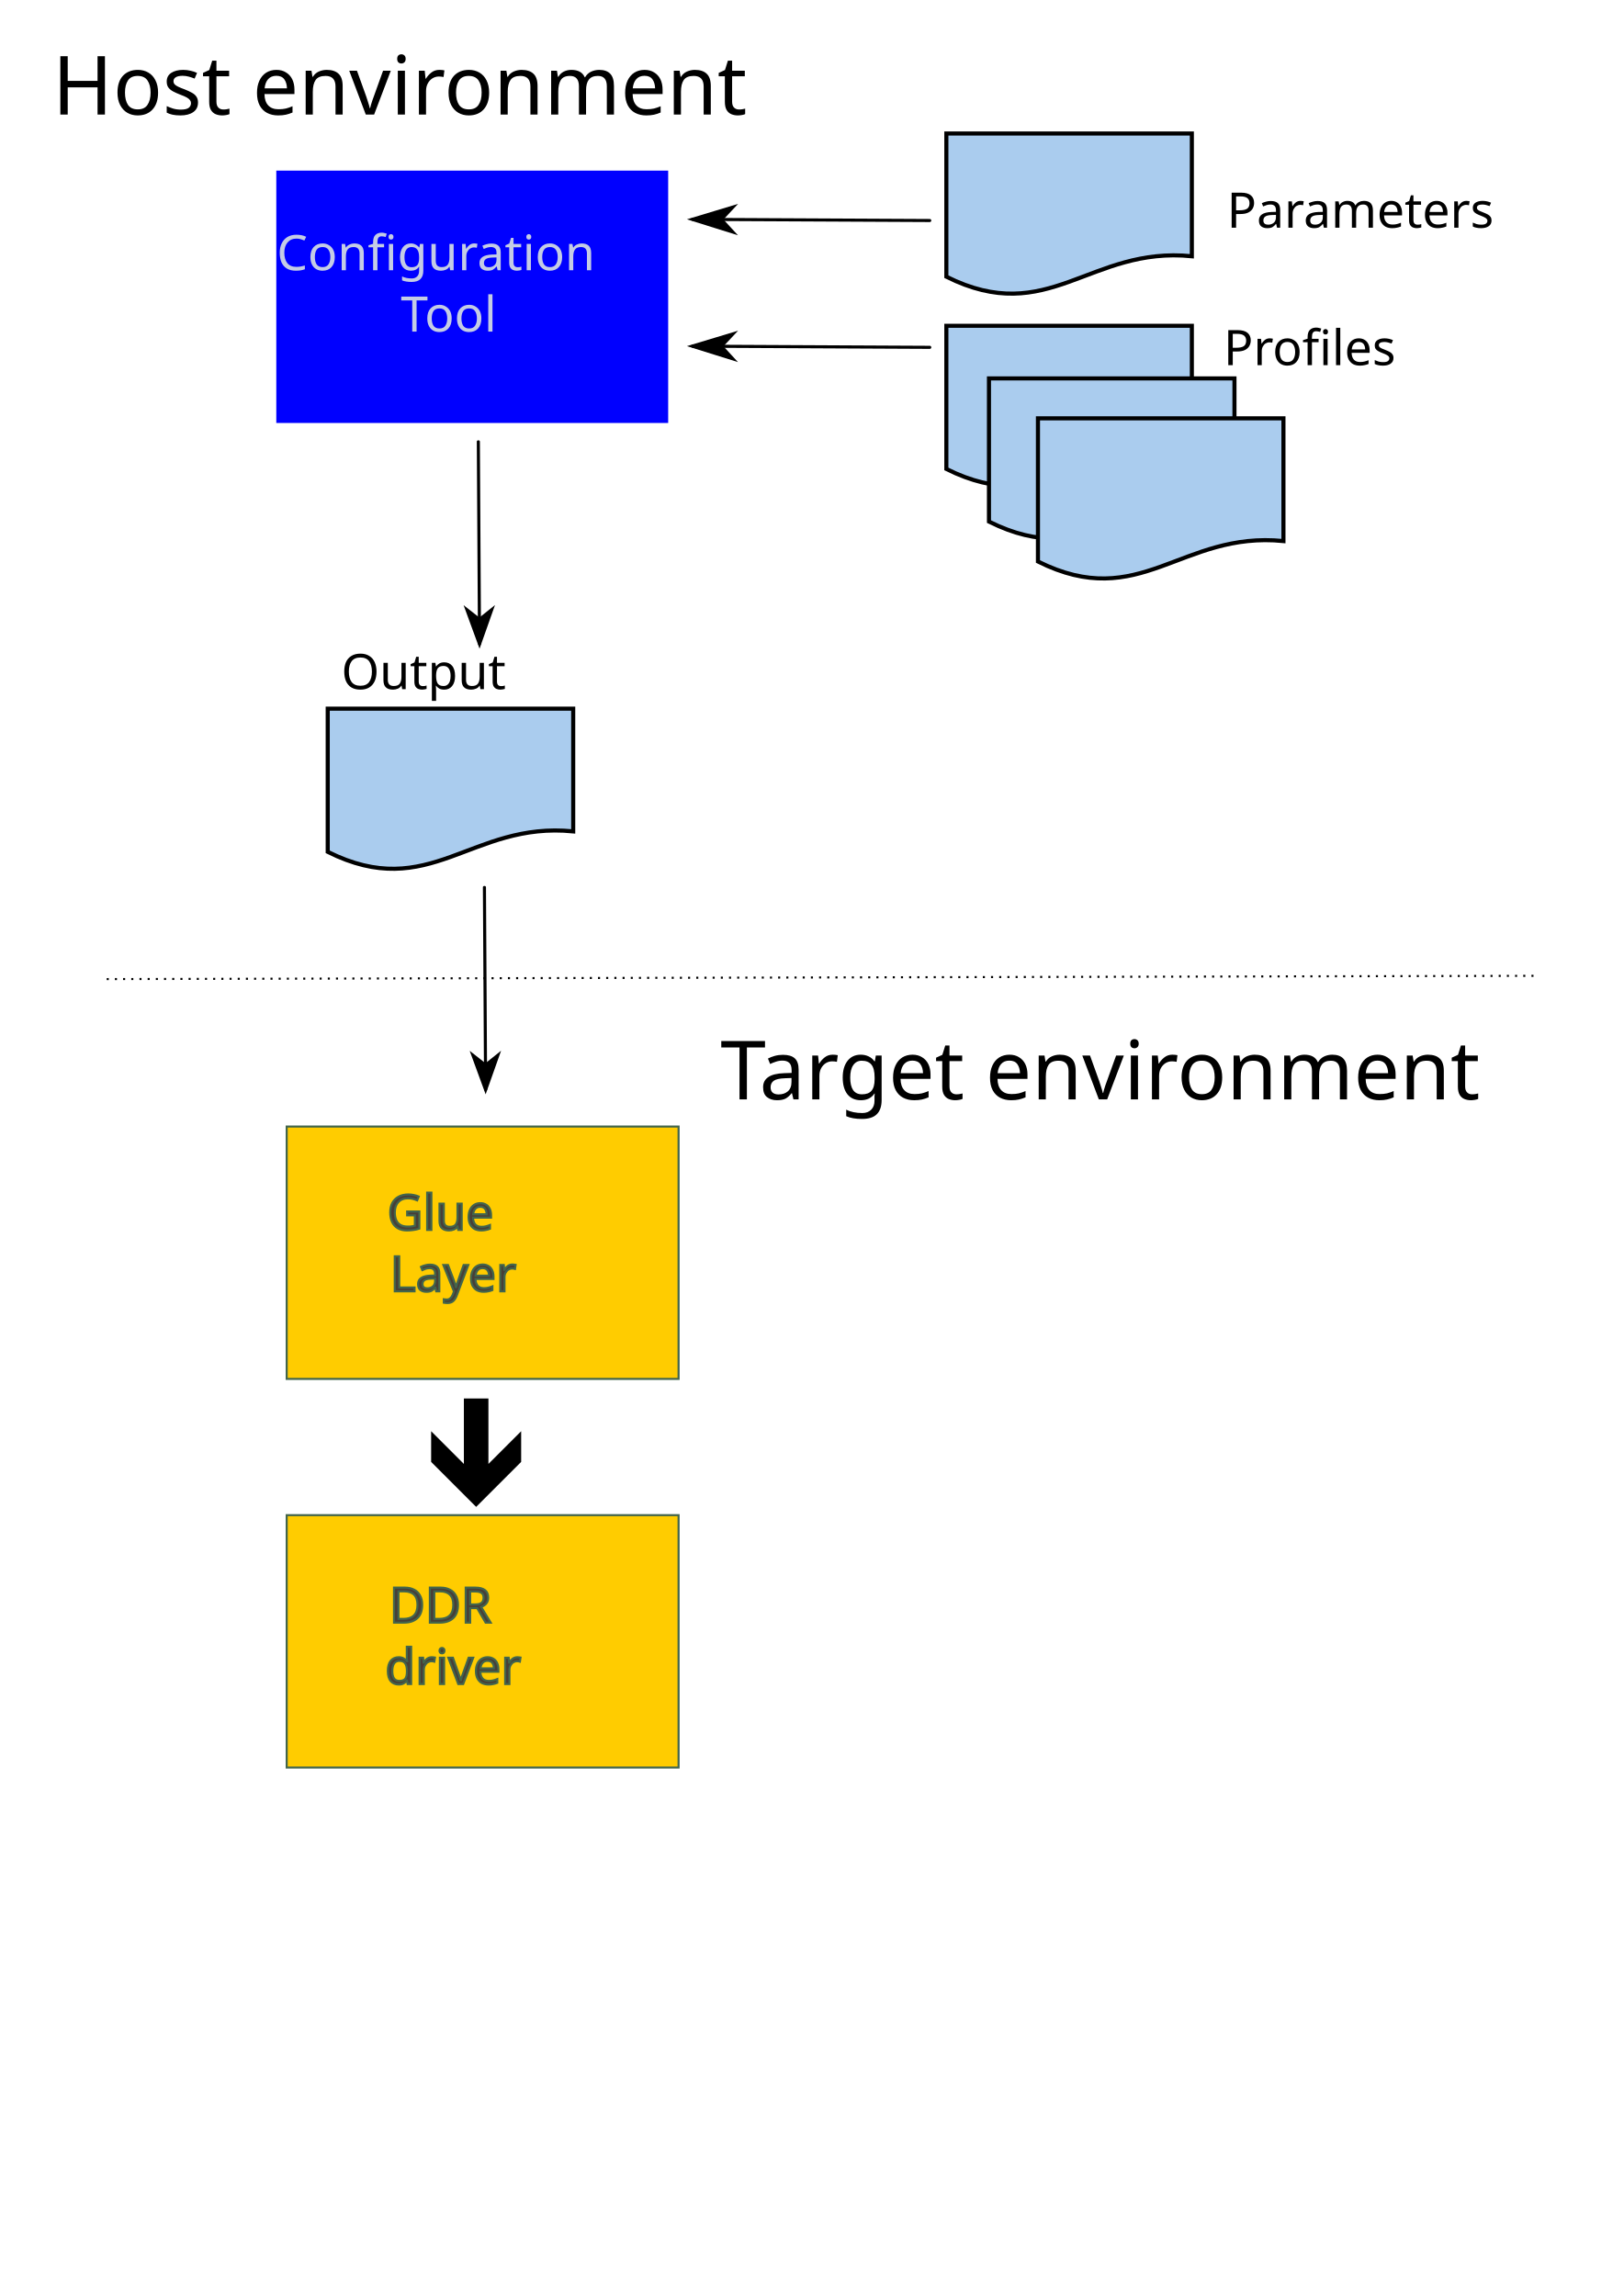
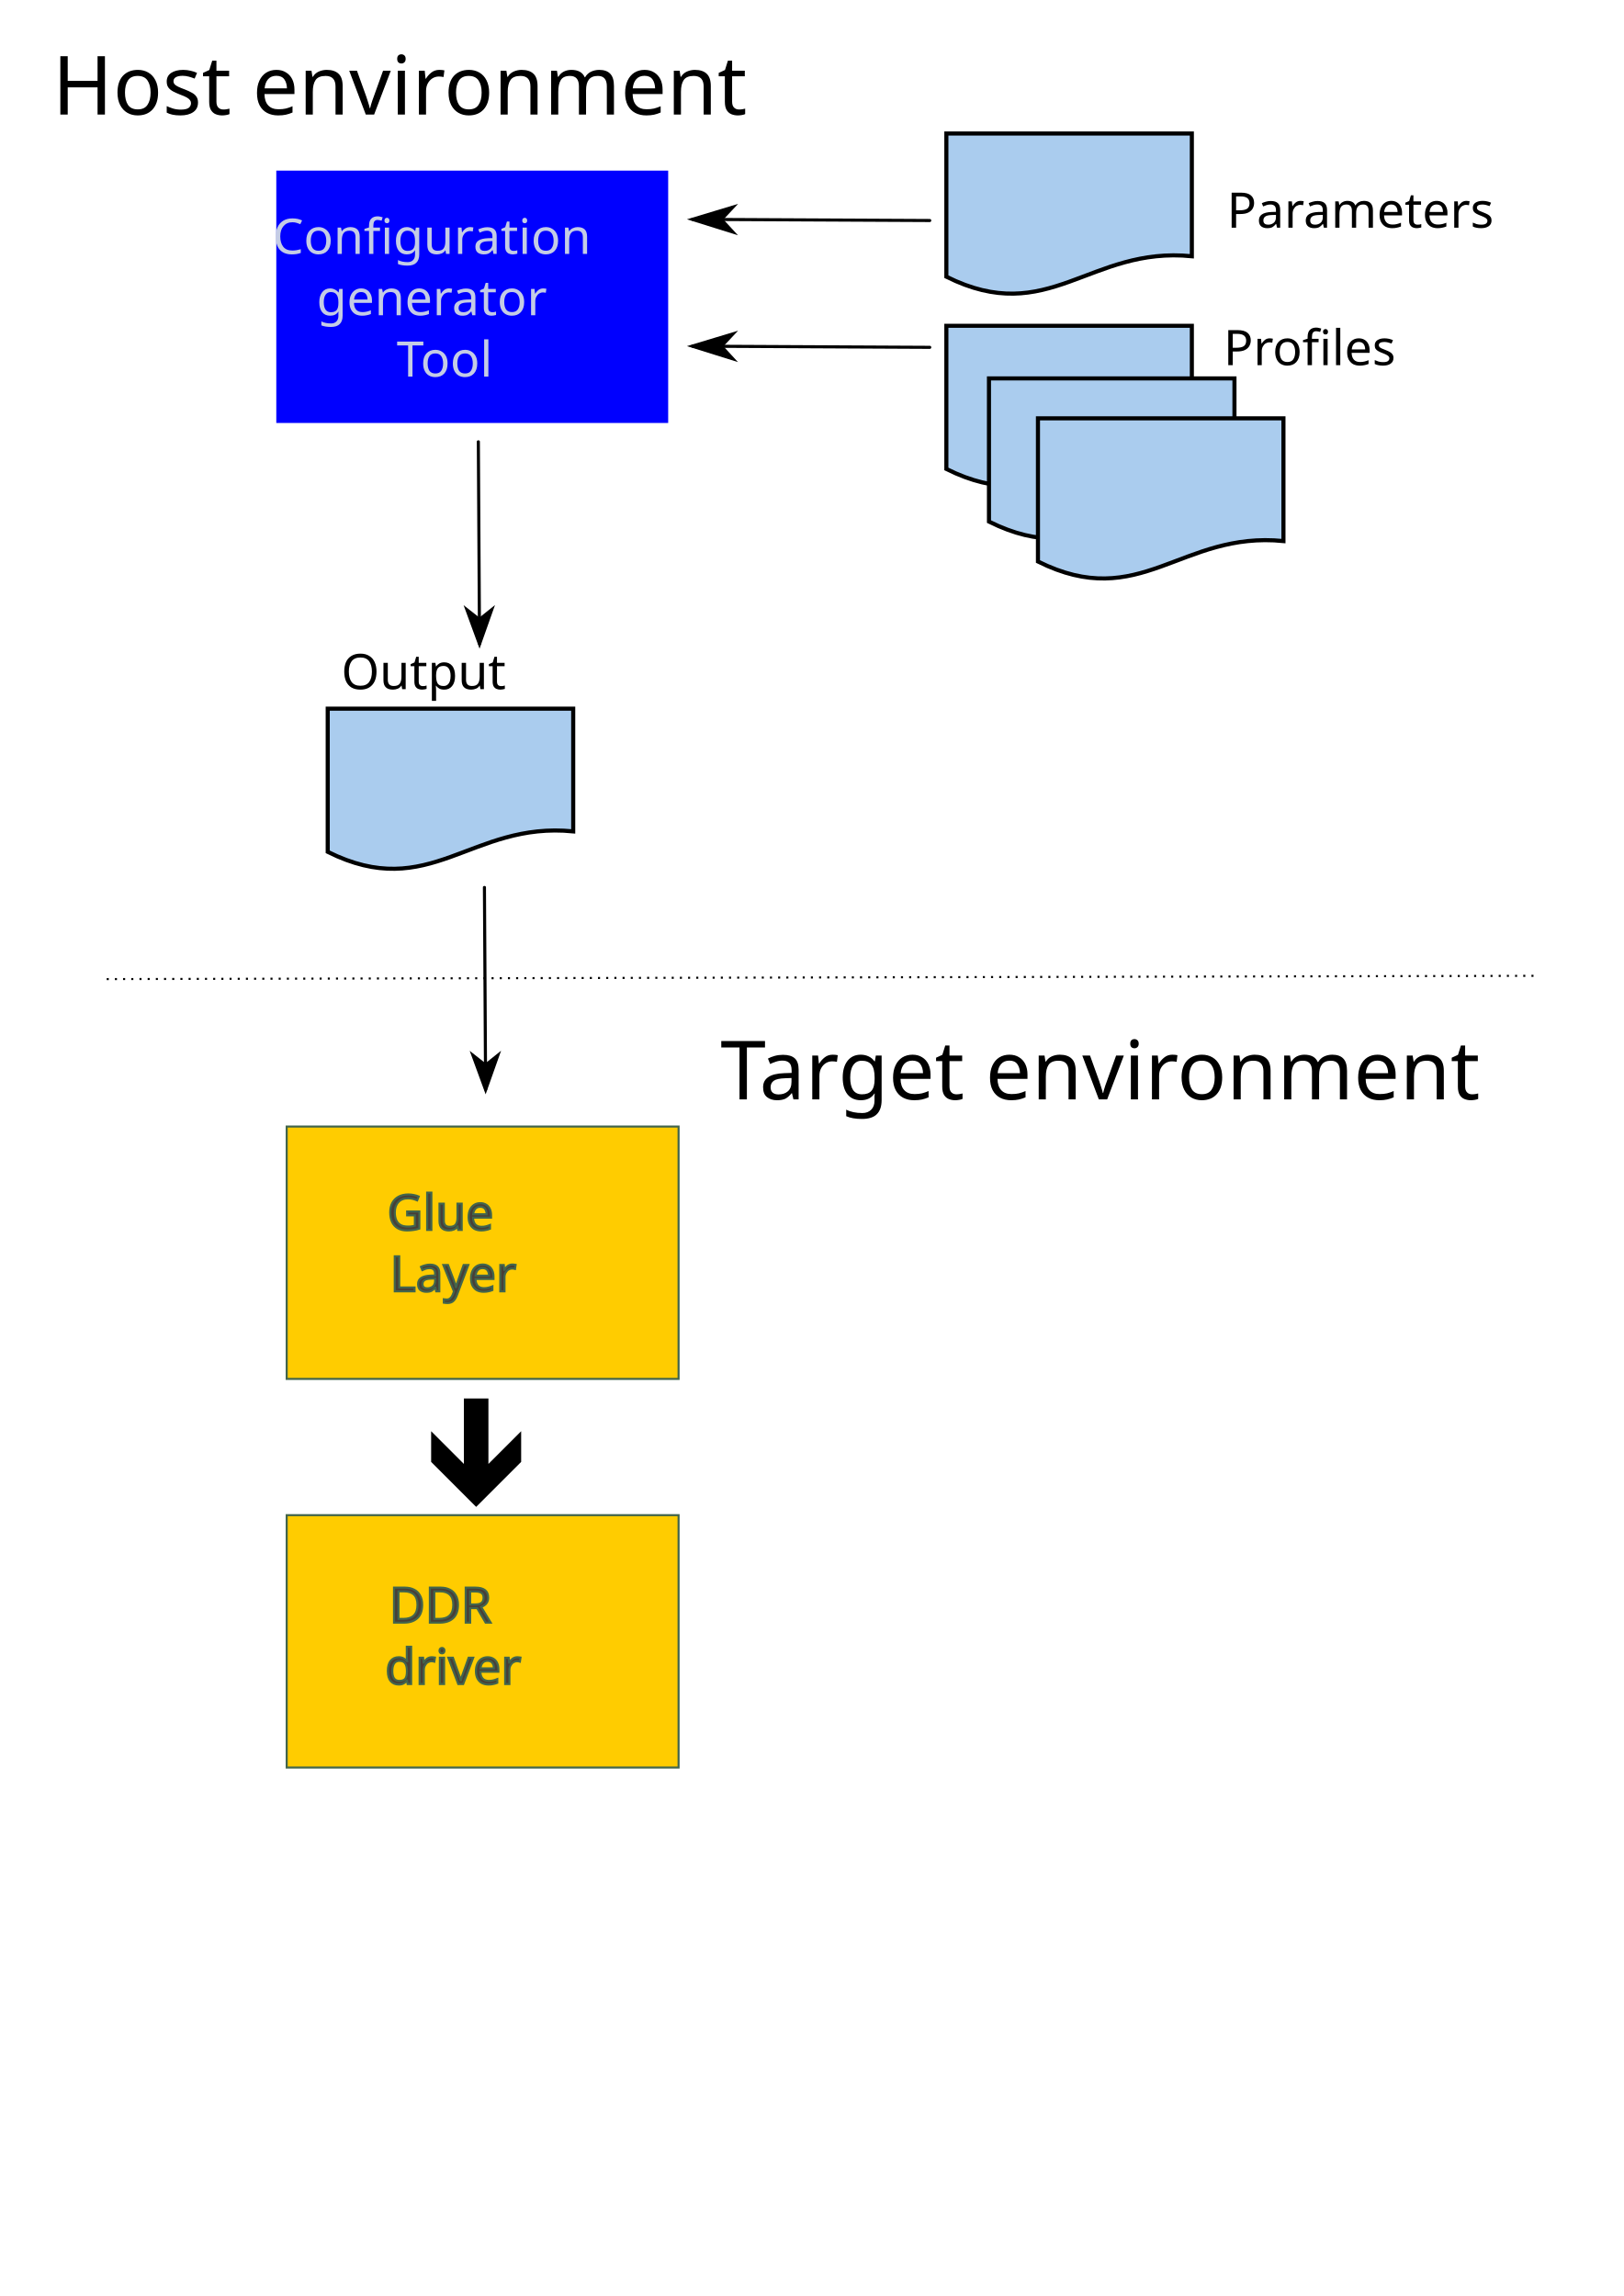
<svg xmlns="http://www.w3.org/2000/svg" xmlns:xlink="http://www.w3.org/1999/xlink" width="210mm" height="297mm" viewBox="0 0 210 297" version="1.1" id="svg5">
  <defs id="defs2">
    <marker style="overflow:visible" id="marker195942" refX="0.0" refY="0.0" orient="auto">
      <path transform="scale(1.1) translate(1,0)" d="M 8.719,4.034 L -2.207,0.016 L 8.719,-4.002 C 6.973,-1.63 6.983,1.616 8.719,4.034 z " style="stroke:context-stroke;fill-rule:evenodd;fill:context-stroke;stroke-width:0.625;stroke-linejoin:round" id="path195940" />
    </marker>
    <marker style="overflow:visible" id="Arrow2Lstart" refX="0.0" refY="0.0" orient="auto">
      <path transform="scale(1.1) translate(1,0)" d="M 8.719,4.034 L -2.207,0.016 L 8.719,-4.002 C 6.973,-1.63 6.983,1.616 8.719,4.034 z " style="stroke:context-stroke;fill-rule:evenodd;fill:context-stroke;stroke-width:0.625;stroke-linejoin:round" id="path194509" />
    </marker>
    <marker style="overflow:visible;" id="Arrow1Lend" refX="0.0" refY="0.0" orient="auto">
      <path transform="scale(0.8) rotate(180) translate(12.5,0)" style="fill-rule:evenodd;fill:context-stroke;stroke:context-stroke;stroke-width:1.0pt;" d="M 0.0,0.0 L 5.0,-5.0 L -12.5,0.0 L 5.0,5.0 L 0.0,0.0 z " id="path194494" />
    </marker>
    <marker style="overflow:visible;" id="Arrow2Lend" refX="0.0" refY="0.0" orient="auto">
      <path transform="scale(1.1) rotate(180) translate(1,0)" d="M 8.719,4.034 L -2.207,0.016 L 8.719,-4.002 C 6.973,-1.63 6.983,1.616 8.719,4.034 z " style="stroke:context-stroke;fill-rule:evenodd;fill:context-stroke;stroke-width:0.625;stroke-linejoin:round;" id="path194512" />
    </marker>
    <linearGradient id="linearGradient122844">
      <stop style="stop-color:#000000;stop-opacity:1;" offset="0" id="stop122840" />
      <stop style="stop-color:#000000;stop-opacity:0;" offset="1" id="stop122842" />
    </linearGradient>
    <symbol id="Document">
      <path d="m 3.969,9.26 h 31.75 V 25.135 C 22.49,23.812 17.198,34.396 3.969,27.781 Z" style="stroke-width:0.529" id="path1824" />
    </symbol>
    <radialGradient xlink:href="#linearGradient122844" id="radialGradient122846" cx="87.828" cy="41.095" fx="87.828" fy="41.095" r="35.453" gradientTransform="matrix(1,0,0,0.3020917,0,28.68048)" gradientUnits="userSpaceOnUse" />
    <marker style="overflow:visible" id="marker195942-7" refX="0" refY="0" orient="auto">
      <path transform="matrix(1.1,0,0,1.1,1.1,0)" d="M 8.719,4.034 -2.207,0.016 8.719,-4.002 c -1.745,2.372 -1.735,5.617 -6e-7,8.035 z" style="fill:context-stroke;fill-rule:evenodd;stroke:context-stroke;stroke-width:0.625;stroke-linejoin:round" id="path195940-3" />
    </marker>
    <marker style="overflow:visible" id="marker195942-7-5" refX="0" refY="0" orient="auto">
      <path transform="matrix(1.1,0,0,1.1,1.1,0)" d="M 8.719,4.034 -2.207,0.016 8.719,-4.002 c -1.745,2.372 -1.735,5.617 -6e-7,8.035 z" style="fill:context-stroke;fill-rule:evenodd;stroke:context-stroke;stroke-width:0.625;stroke-linejoin:round" id="path195940-3-6" />
    </marker>
    <marker style="overflow:visible" id="marker195942-9" refX="0" refY="0" orient="auto">
      <path transform="matrix(1.1,0,0,1.1,1.1,0)" d="M 8.719,4.034 -2.207,0.016 8.719,-4.002 c -1.745,2.372 -1.735,5.617 -6e-7,8.035 z" style="fill:context-stroke;fill-rule:evenodd;stroke:context-stroke;stroke-width:0.625;stroke-linejoin:round" id="path195940-4" />
    </marker>
    <symbol id="DownArrow">
      <path d="M 9.525,16.669 3.704,10.848 V 6.879 L 7.938,11.113 V 2.646 h 3.175 V 11.113 l 4.233,-4.233 v 3.969 z" style="stroke:none;stroke-width:0.265" id="path1438" />
    </symbol>
  </defs>
  <g id="layer1">
    <rect style="fill:#0000ff;fill-rule:evenodd;stroke-width:0.265" id="rect31" width="50.684" height="32.645" x="35.734" y="22.069" />
    <use xlink:href="#Document" style="fill:#aaccee;fill-opacity:1;stroke:#000000;stroke-width:1;stroke-miterlimit:4;stroke-dasharray:none" id="use3975" x="0" y="0" width="100%" height="100%" transform="translate(118.4268,8.010925)" />
    <use xlink:href="#Document" style="fill:#aaccee;stroke:#000000" id="use3975-5" x="0" y="0" width="100%" height="100%" transform="translate(118.4268,32.88176)" />
    <use xlink:href="#Document" style="fill:#aaccee;stroke:#000000" id="use3975-9" x="0" y="0" width="100%" height="100%" transform="translate(123.9383,39.69049)" />
    <use xlink:href="#Document" style="fill:#aaccee;stroke:#000000" id="use3975-4" x="0" y="0" width="100%" height="100%" transform="translate(130.2736,44.8537)" />
-     <text xml:space="preserve" style="font-style:normal;font-weight:normal;font-size:6.35px;line-height:1.25;font-family:sans-serif;text-align:center;text-anchor:middle;fill:#c4cce5;fill-opacity:1;stroke:none;stroke-width:0.265" x="62.163" y="34.957" id="text54992">
-       <tspan id="tspan54990" style="font-size:6.35px;text-align:center;text-anchor:middle;fill:#c4cce5;fill-opacity:1;stroke-width:0.265" x="62.163" y="34.957">Configuration</tspan>
-       <tspan style="font-size:6.35px;text-align:center;text-anchor:middle;fill:#c4cce5;fill-opacity:1;stroke-width:0.265" x="62.163" y="42.895" id="tspan55050">Tool</tspan>
+     <text xml:space="preserve" style="font-style:normal;font-weight:normal;font-size:6.35px;line-height:1.25;font-family:sans-serif;text-align:center;text-anchor:middle;fill:#c4cce5;fill-opacity:1;stroke:none;stroke-width:0.265" x="61.634" y="32.841" id="text54992">
+       <tspan id="tspan54990" style="font-size:6.35px;text-align:center;text-anchor:middle;fill:#c4cce5;fill-opacity:1;stroke-width:0.265" x="61.634" y="32.841">Configuration</tspan>
+       <tspan style="font-size:6.35px;text-align:center;text-anchor:middle;fill:#c4cce5;fill-opacity:1;stroke-width:0.265" x="61.634" y="40.778" id="tspan4747">generator</tspan>
+       <tspan style="font-size:6.35px;text-align:center;text-anchor:middle;fill:#c4cce5;fill-opacity:1;stroke-width:0.265" x="61.634" y="48.716" id="tspan55050">Tool</tspan>
    </text>
    <text xml:space="preserve" style="font-style:normal;font-weight:normal;font-size:6.35px;line-height:1.25;font-family:sans-serif;fill:#000000;fill-opacity:1;stroke:none;stroke-width:0.265" x="158.684" y="29.452" id="text139044">
      <tspan id="tspan139042" style="font-size:6.35px;stroke-width:0.265" x="158.684" y="29.452">Parameters</tspan>
    </text>
    <text xml:space="preserve" style="font-style:normal;font-weight:normal;font-size:6.35px;line-height:1.25;font-family:sans-serif;fill:#000000;fill-opacity:1;stroke:none;stroke-width:0.265" x="158.25" y="47.234" id="text171302">
      <tspan id="tspan171300" style="font-size:6.35px;stroke-width:0.265" x="158.25" y="47.234">Profiles</tspan>
    </text>
    <text xml:space="preserve" style="font-style:normal;font-weight:normal;font-size:6.35px;line-height:1.25;font-family:sans-serif;fill:#000000;fill-opacity:1;stroke:none;stroke-width:0.265" x="44.132" y="89.144" id="text171302-7">
      <tspan id="tspan171300-6" style="font-size:6.35px;stroke-width:0.265" x="44.132" y="89.144">Output</tspan>
    </text>
    <use xlink:href="#Document" style="fill:#aaccee;stroke:#000000" id="use3975-7" x="0" y="0" width="100%" height="100%" transform="translate(38.41599,82.4088)" />
    <path style="fill:none;stroke:#000000;stroke-width:0.265;stroke-linecap:butt;stroke-linejoin:miter;stroke-opacity:1;stroke-miterlimit:4;stroke-dasharray:0.265,0.794;stroke-dashoffset:0" d="M 13.802,126.651 198.406,126.227" id="path196470" />
    <text xml:space="preserve" style="font-style:normal;font-weight:normal;font-size:10.583px;line-height:1.25;font-family:sans-serif;fill:#000000;fill-opacity:1;stroke:none;stroke-width:0.265" x="6.775" y="14.82" id="text200866">
      <tspan id="tspan200864" style="stroke-width:0.265" x="6.775" y="14.82">Host environment</tspan>
    </text>
    <text xml:space="preserve" style="font-style:normal;font-weight:normal;font-size:10.583px;line-height:1.25;font-family:sans-serif;fill:#000000;fill-opacity:1;stroke:none;stroke-width:0.265" x="93.175" y="142.213" id="text204052">
      <tspan id="tspan204050" style="stroke-width:0.265" x="93.175" y="142.213">Target environment</tspan>
    </text>
    <rect style="fill:#ffcc00;fill-rule:evenodd;stroke-width:0.265;stroke:#42654c;stroke-opacity:1" id="rect208662" width="50.684" height="32.645" x="37.079" y="145.724" />
    <text xml:space="preserve" style="font-style:normal;font-weight:normal;font-size:6.35px;line-height:1.25;font-family:sans-serif;text-align:center;text-anchor:middle;fill:#483e37;fill-opacity:1;stroke:#42654c;stroke-width:0.265;stroke-opacity:1" x="62.741" y="159.1" id="text212664">
      <tspan style="font-size:6.35px;text-align:center;text-anchor:middle;fill:#483e37;fill-opacity:1;stroke:#42654c;stroke-width:0.265;stroke-opacity:1" x="62.741" y="159.1" id="tspan212662">Glue</tspan>
      <tspan style="font-size:6.35px;text-align:center;text-anchor:middle;fill:#483e37;fill-opacity:1;stroke:#42654c;stroke-width:0.265;stroke-opacity:1" x="62.741" y="167.037" id="tspan214361">Layer</tspan>
    </text>
    <rect style="fill:#ffcc00;fill-rule:evenodd;stroke:#42654c;stroke-width:0.265;stroke-opacity:1" id="rect226233" width="50.684" height="32.645" x="37.079" y="195.994" />
    <text xml:space="preserve" style="font-style:normal;font-weight:normal;font-size:6.35px;line-height:1.25;font-family:sans-serif;text-align:center;text-anchor:middle;fill:#483e37;fill-opacity:1;stroke:#42654c;stroke-width:0.265;stroke-opacity:1" x="62.741" y="209.899" id="text226239">
      <tspan style="font-size:6.35px;text-align:center;text-anchor:middle;fill:#483e37;fill-opacity:1;stroke:#42654c;stroke-width:0.265;stroke-opacity:1" x="62.741" y="209.899" id="tspan226237">DDR</tspan>
      <tspan style="font-size:6.35px;text-align:center;text-anchor:middle;fill:#483e37;fill-opacity:1;stroke:#42654c;stroke-width:0.265;stroke-opacity:1" x="62.741" y="217.837" id="tspan229119">driver</tspan>
    </text>
    <use xlink:href="#DownArrow" style="fill:#000000;stroke:#000000" id="use236335" x="0" y="0" width="100%" height="100%" transform="translate(52.05675,178.255)" />
    <g id="g3891" transform="matrix(0,0.7928804,-1,0,129.6843,21.92007)">
      <g id="path1031" transform="translate(-29.80955,-9.452924)">
        <path style="color:#000000;fill:#000000;stroke-width:0.4;stroke-linecap:round;-inkscape-stroke:none" d="M 74.196,77.272 107.219,77.119" id="path1238" />
        <path style="color:#000000;fill:#000000;stroke-linecap:round;-inkscape-stroke:none" d="m 107.217,76.918 -33.021,0.154 a 0.2,0.2 0 0 0 -0.199,0.201 0.2,0.2 0 0 0 0.201,0.197 l 33.021,-0.152 a 0.2,0.2 0 0 0 0.199,-0.201 0.2,0.2 0 0 0 -0.201,-0.199 z" id="path1240" />
        <g id="g1228">
          <g id="path1230">
            <path style="color:#000000;fill:#000000;fill-rule:evenodd;stroke-width:0.32pt;-inkscape-stroke:none" d="m 103.219,77.137 -1.593,1.607 5.593,-1.626 -5.607,-1.574 z" id="path1234" />
            <path style="color:#000000;fill:#000000;fill-rule:evenodd;-inkscape-stroke:none" d="m 100.877,75.117 2.039,2.021 -2.021,2.041 7.1,-2.064 z m 1.471,0.855 4.094,1.15 -4.084,1.186 1.162,-1.172 -0.15,-0.15 z" id="path1236" />
          </g>
        </g>
      </g>
    </g>
    <g id="g3914" transform="matrix(0.9295923,0,0,1,8.243586,1.165998)">
      <g id="path1031-5" transform="matrix(-1,0,0,1,194.6996,-49.91095)">
        <path style="color:#000000;fill:#000000;stroke-width:0.4;stroke-linecap:round;-inkscape-stroke:none" d="M 74.196,77.272 107.219,77.119" id="path1238-9" />
        <path style="color:#000000;fill:#000000;stroke-linecap:round;-inkscape-stroke:none" d="m 107.217,76.918 -33.021,0.154 a 0.2,0.2 0 0 0 -0.199,0.201 0.2,0.2 0 0 0 0.201,0.197 l 33.021,-0.152 a 0.2,0.2 0 0 0 0.199,-0.201 0.2,0.2 0 0 0 -0.201,-0.199 z" id="path1240-4" />
        <g id="g1228-9">
          <g id="path1230-0">
            <path style="color:#000000;fill:#000000;fill-rule:evenodd;stroke-width:0.32pt;-inkscape-stroke:none" d="m 103.219,77.137 -1.593,1.607 5.593,-1.626 -5.607,-1.574 z" id="path1234-9" />
            <path style="color:#000000;fill:#000000;fill-rule:evenodd;-inkscape-stroke:none" d="m 100.877,75.117 2.039,2.021 -2.021,2.041 7.1,-2.064 z m 1.471,0.855 4.094,1.15 -4.084,1.186 1.162,-1.172 -0.15,-0.15 z" id="path1236-1" />
          </g>
        </g>
      </g>
    </g>
    <g id="g5945" transform="matrix(0,0.7928804,-1,0,130.4717,79.56642)">
      <g id="g5943" transform="translate(-29.80955,-9.452924)">
        <path style="color:#000000;fill:#000000;stroke-width:0.4;stroke-linecap:round;-inkscape-stroke:none" d="M 74.196,77.272 107.219,77.119" id="path5931" />
        <path style="color:#000000;fill:#000000;stroke-linecap:round;-inkscape-stroke:none" d="m 107.217,76.918 -33.021,0.154 a 0.2,0.2 0 0 0 -0.199,0.201 0.2,0.2 0 0 0 0.201,0.197 l 33.021,-0.152 a 0.2,0.2 0 0 0 0.199,-0.201 0.2,0.2 0 0 0 -0.201,-0.199 z" id="path5933" />
        <g id="g5941">
          <g id="g5939">
            <path style="color:#000000;fill:#000000;fill-rule:evenodd;stroke-width:0.32pt;-inkscape-stroke:none" d="m 103.219,77.137 -1.593,1.607 5.593,-1.626 -5.607,-1.574 z" id="path5935" />
            <path style="color:#000000;fill:#000000;fill-rule:evenodd;-inkscape-stroke:none" d="m 100.877,75.117 2.039,2.021 -2.021,2.041 7.1,-2.064 z m 1.471,0.855 4.094,1.15 -4.084,1.186 1.162,-1.172 -0.15,-0.15 z" id="path5937" />
          </g>
        </g>
      </g>
    </g>
    <g id="g17463" transform="matrix(0.9295923,0,0,1,8.243586,17.57017)">
      <g id="g17461" transform="matrix(-1,0,0,1,194.6996,-49.91095)">
        <path style="color:#000000;fill:#000000;stroke-width:0.4;stroke-linecap:round;-inkscape-stroke:none" d="M 74.196,77.272 107.219,77.119" id="path17449" />
        <path style="color:#000000;fill:#000000;stroke-linecap:round;-inkscape-stroke:none" d="m 107.217,76.918 -33.021,0.154 a 0.2,0.2 0 0 0 -0.199,0.201 0.2,0.2 0 0 0 0.201,0.197 l 33.021,-0.152 a 0.2,0.2 0 0 0 0.199,-0.201 0.2,0.2 0 0 0 -0.201,-0.199 z" id="path17451" />
        <g id="g17459">
          <g id="g17457">
            <path style="color:#000000;fill:#000000;fill-rule:evenodd;stroke-width:0.32pt;-inkscape-stroke:none" d="m 103.219,77.137 -1.593,1.607 5.593,-1.626 -5.607,-1.574 z" id="path17453" />
            <path style="color:#000000;fill:#000000;fill-rule:evenodd;-inkscape-stroke:none" d="m 100.877,75.117 2.039,2.021 -2.021,2.041 7.1,-2.064 z m 1.471,0.855 4.094,1.15 -4.084,1.186 1.162,-1.172 -0.15,-0.15 z" id="path17455" />
          </g>
        </g>
      </g>
    </g>
  </g>
</svg>
